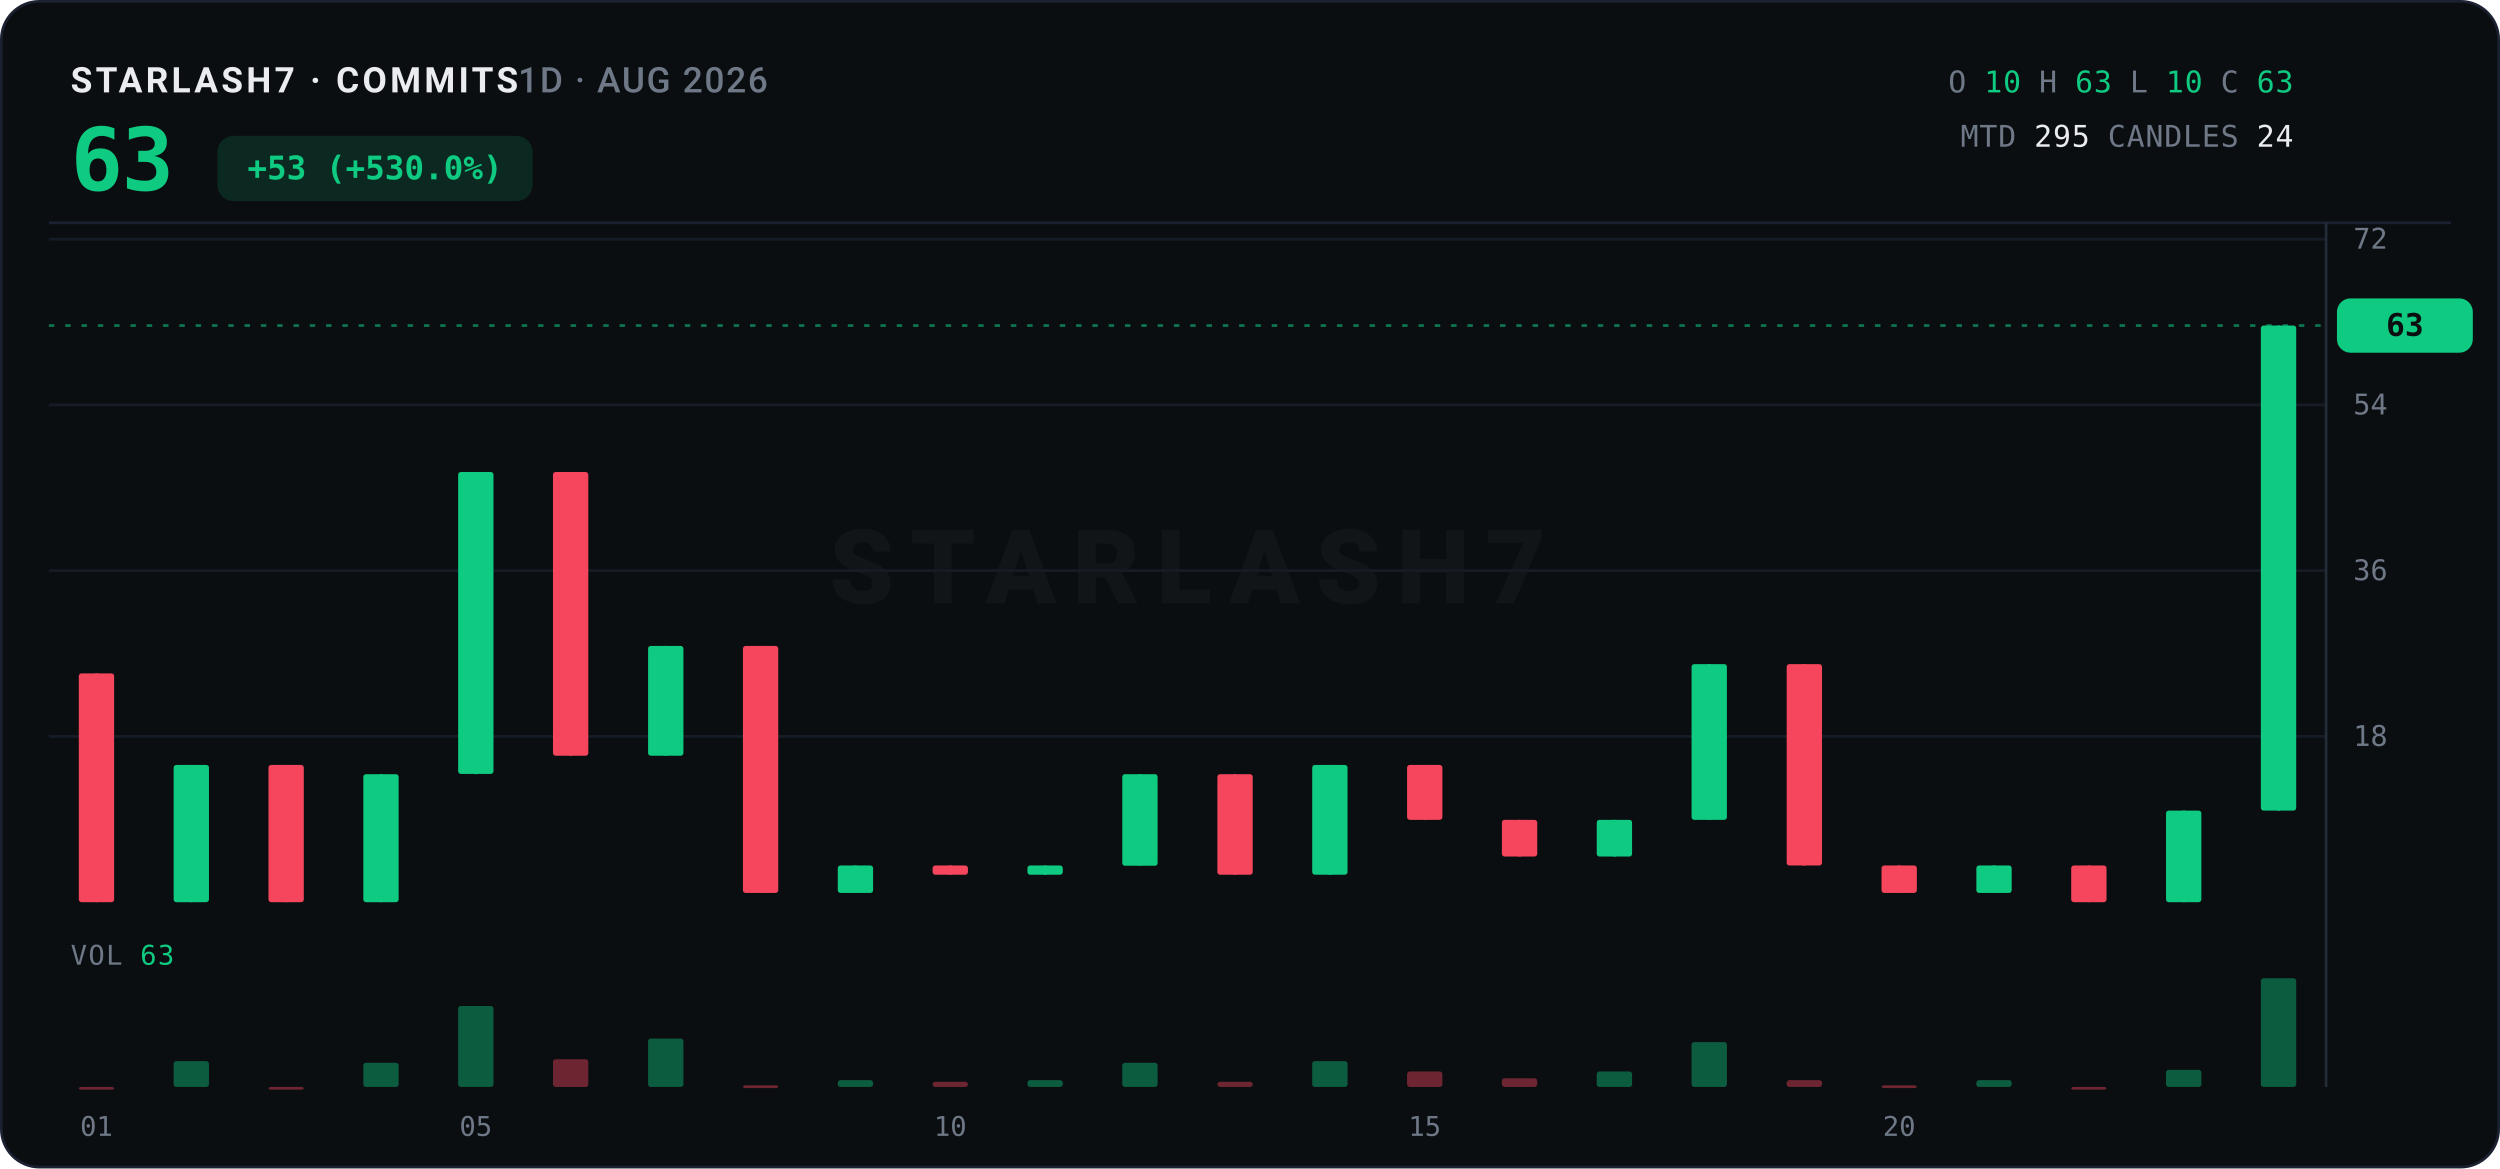
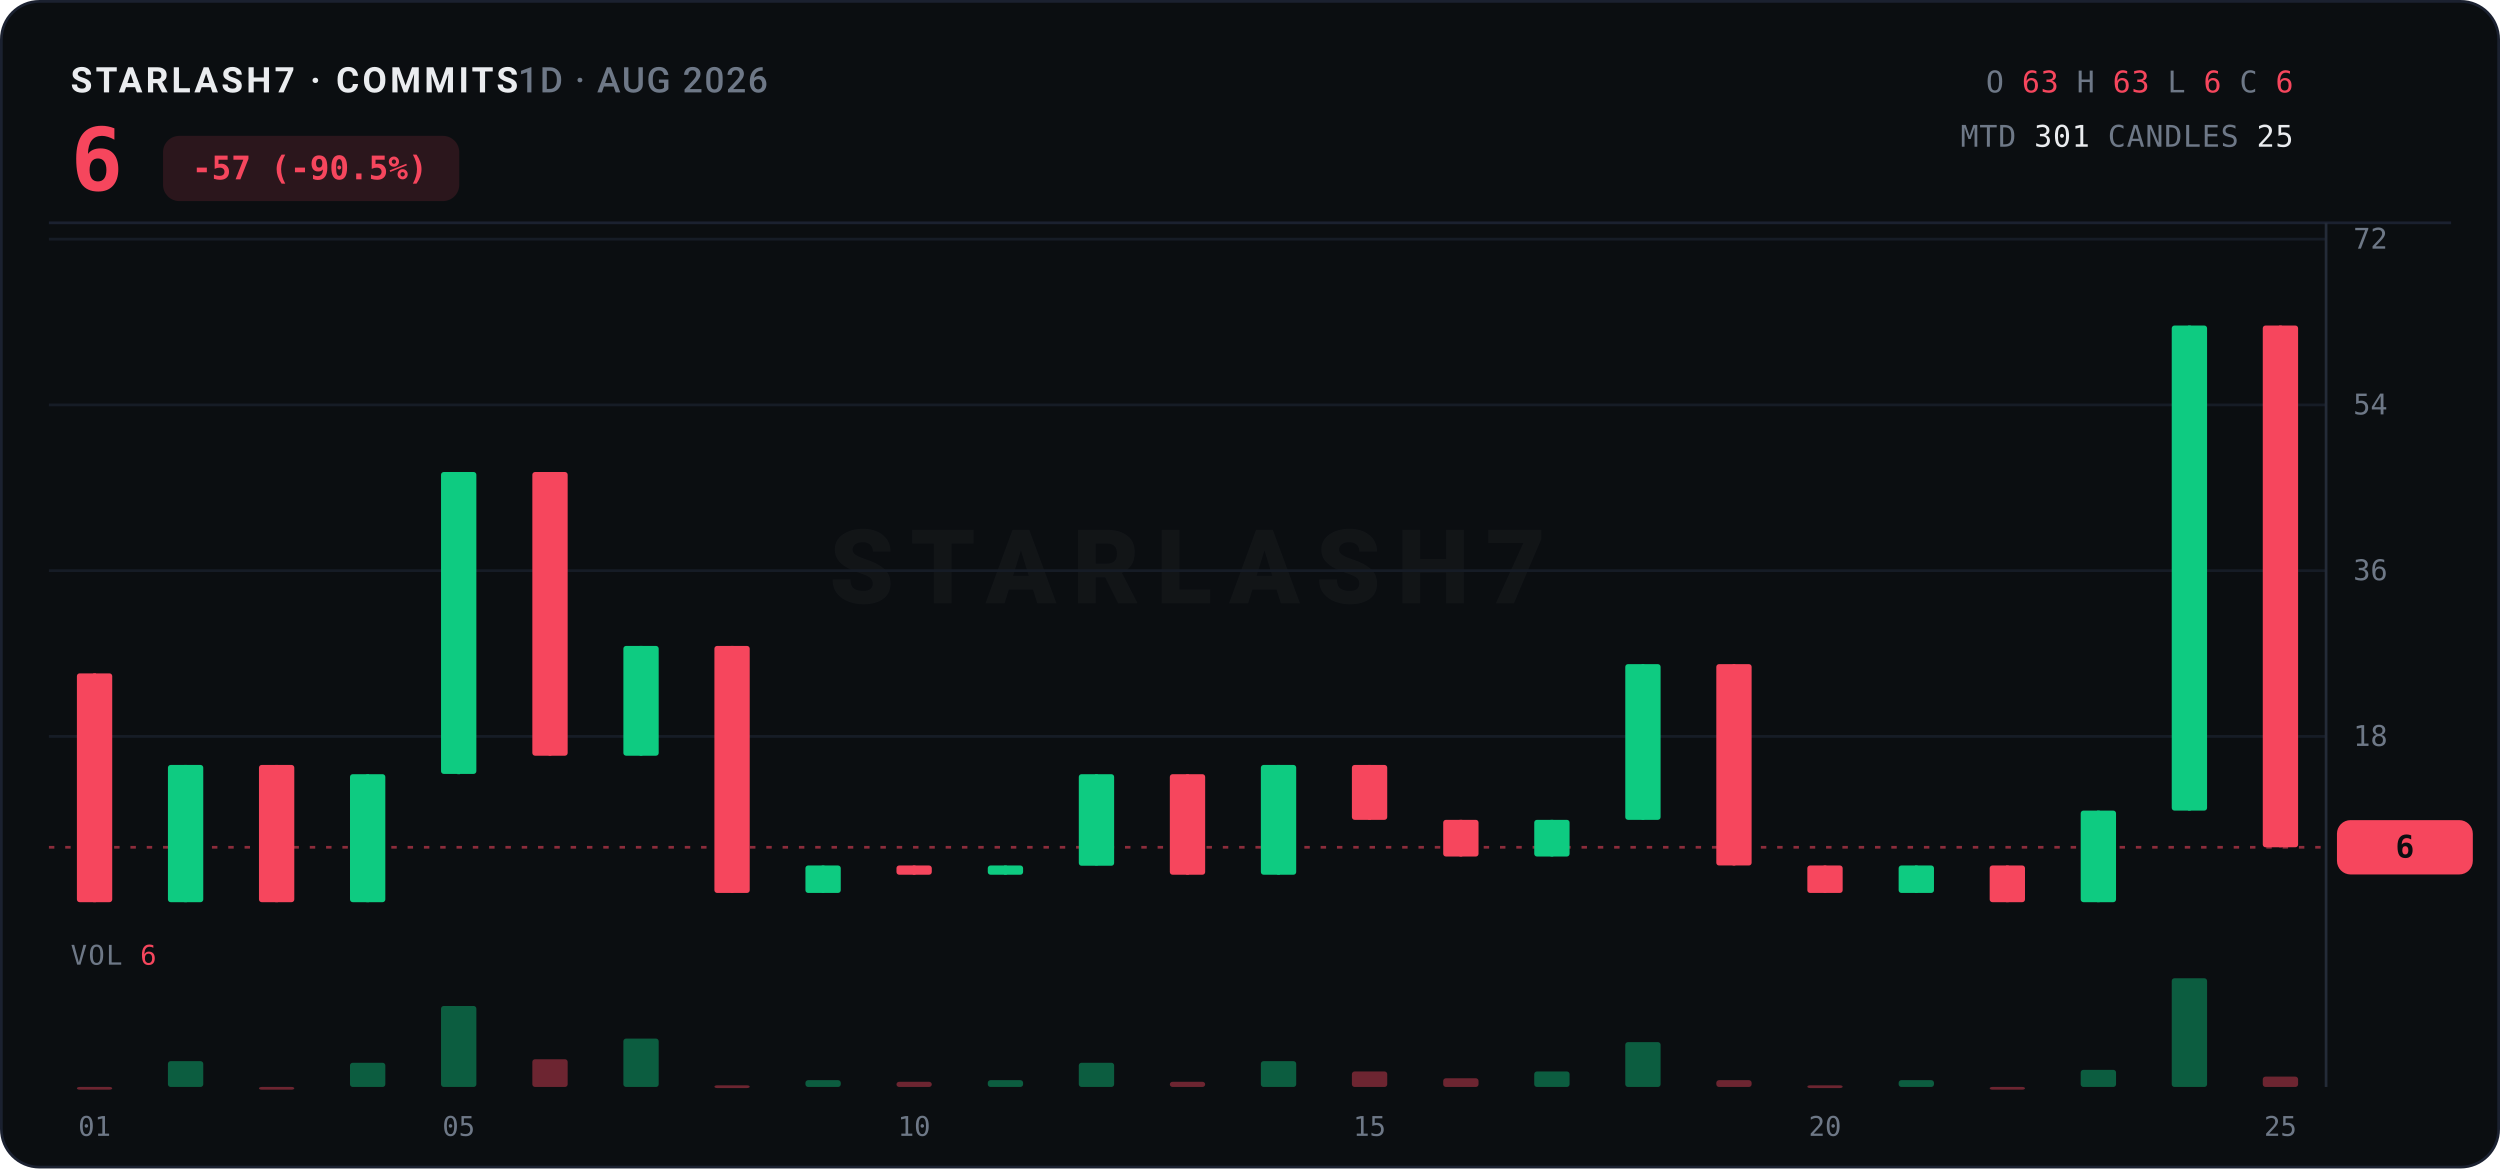
<svg xmlns="http://www.w3.org/2000/svg" width="920" height="430" viewBox="0 0 920 430">
  <rect x="0.5" y="0.5" width="919" height="429" rx="14" fill="#0B0E11" stroke="#1B2130" />
  <text x="26" y="34" font-family="ui-sans-serif,system-ui,-apple-system,'Segoe UI',Roboto,sans-serif" font-size="13" font-weight="700" letter-spacing="1.2" fill="#EAECEF">STARLASH7 · COMMITS<tspan fill="#6E7887" font-weight="500" letter-spacing="0.6">  1D · AUG 2026</tspan>
  </text>
-   <text x="26" y="70" font-family="ui-monospace,'SF Mono',SFMono-Regular,Menlo,Consolas,monospace" font-size="32" font-weight="800" fill="#0ECB81" letter-spacing="-0.5">63</text>
-   <rect x="80" y="50" width="116" height="24" rx="6" fill="#0ECB81" opacity="0.14" />
-   <text x="138" y="66" text-anchor="middle" font-family="ui-monospace,'SF Mono',SFMono-Regular,Menlo,Consolas,monospace" font-size="12" font-weight="700" fill="#0ECB81">+53 (+530.0%)</text>
+   <text x="26" y="70" font-family="ui-monospace,'SF Mono',SFMono-Regular,Menlo,Consolas,monospace" font-size="32" font-weight="800" fill="#F6465D" letter-spacing="-0.5">6</text>
+   <rect x="60" y="50" width="109" height="24" rx="6" fill="#F6465D" opacity="0.14" />
+   <text x="114" y="66" text-anchor="middle" font-family="ui-monospace,'SF Mono',SFMono-Regular,Menlo,Consolas,monospace" font-size="12" font-weight="700" fill="#F6465D">-57 (-90.5%)</text>
  <text x="844" y="34" text-anchor="end" font-family="ui-monospace,'SF Mono',SFMono-Regular,Menlo,Consolas,monospace" font-size="11" letter-spacing="0.3">
    <tspan fill="#6E7887">O</tspan>
-     <tspan fill="#0ECB81">10</tspan>
+     <tspan fill="#F6465D">63</tspan>
    <tspan fill="#6E7887">H</tspan>
-     <tspan fill="#0ECB81">63</tspan>
+     <tspan fill="#F6465D">63</tspan>
    <tspan fill="#6E7887">L</tspan>
-     <tspan fill="#0ECB81">10</tspan>
+     <tspan fill="#F6465D">6</tspan>
    <tspan fill="#6E7887">C</tspan>
-     <tspan fill="#0ECB81">63</tspan>
+     <tspan fill="#F6465D">6</tspan>
  </text>
  <text x="844" y="54" text-anchor="end" font-family="ui-monospace,'SF Mono',SFMono-Regular,Menlo,Consolas,monospace" font-size="11" letter-spacing="0.3">
    <tspan fill="#6E7887">MTD</tspan>
-     <tspan fill="#EAECEF">295</tspan>
+     <tspan fill="#EAECEF">301</tspan>
    <tspan fill="#6E7887">CANDLES</tspan>
-     <tspan fill="#EAECEF">24</tspan>
+     <tspan fill="#EAECEF">25</tspan>
  </text>
  <line x1="18" y1="82" x2="902" y2="82" stroke="#1B2130" stroke-width="1" />
  <text x="437.0" y="222.0" text-anchor="middle" font-family="ui-sans-serif,system-ui,-apple-system,'Segoe UI',Roboto,sans-serif" font-size="38" font-weight="800" letter-spacing="6" fill="#EAECEF" opacity="0.035">STARLASH7</text>
  <line x1="18" y1="271.0" x2="856" y2="271.0" stroke="#161C26" stroke-width="1" />
  <text x="866" y="274.5" font-family="ui-monospace,'SF Mono',SFMono-Regular,Menlo,Consolas,monospace" font-size="10.5" fill="#6E7887">18</text>
  <line x1="18" y1="210.0" x2="856" y2="210.0" stroke="#161C26" stroke-width="1" />
  <text x="866" y="213.5" font-family="ui-monospace,'SF Mono',SFMono-Regular,Menlo,Consolas,monospace" font-size="10.5" fill="#6E7887">36</text>
  <line x1="18" y1="149.0" x2="856" y2="149.0" stroke="#161C26" stroke-width="1" />
  <text x="866" y="152.5" font-family="ui-monospace,'SF Mono',SFMono-Regular,Menlo,Consolas,monospace" font-size="10.5" fill="#6E7887">54</text>
  <line x1="18" y1="88.0" x2="856" y2="88.0" stroke="#161C26" stroke-width="1" />
  <text x="866" y="91.5" font-family="ui-monospace,'SF Mono',SFMono-Regular,Menlo,Consolas,monospace" font-size="10.5" fill="#6E7887">72</text>
  <line x1="856" y1="82" x2="856" y2="400" stroke="#242B38" stroke-width="1" />
-   <line x1="18" y1="119.8" x2="856" y2="119.8" stroke="#0ECB81" stroke-width="1" stroke-dasharray="2 4" opacity="0.55" />
-   <rect x="860" y="109.8" width="50" height="20" rx="5" fill="#0ECB81" />
-   <text x="885.0" y="123.6" text-anchor="middle" font-family="ui-monospace,'SF Mono',SFMono-Regular,Menlo,Consolas,monospace" font-size="11.5" font-weight="800" fill="#0B0E11">63</text>
-   <line x1="35.5" y1="247.8" x2="35.5" y2="332.0" stroke="#F6465D" stroke-width="1" />
-   <rect x="29.0" y="247.8" width="13.0" height="84.2" rx="1" fill="#F6465D" />
-   <line x1="70.4" y1="281.5" x2="70.4" y2="332.0" stroke="#0ECB81" stroke-width="1" />
-   <rect x="63.9" y="281.5" width="13.0" height="50.5" rx="1" fill="#0ECB81" />
-   <line x1="105.3" y1="281.5" x2="105.3" y2="332.0" stroke="#F6465D" stroke-width="1" />
-   <rect x="98.8" y="281.5" width="13.0" height="50.5" rx="1" fill="#F6465D" />
-   <line x1="140.2" y1="284.9" x2="140.2" y2="332.0" stroke="#0ECB81" stroke-width="1" />
-   <rect x="133.7" y="284.9" width="13.0" height="47.1" rx="1" fill="#0ECB81" />
-   <line x1="175.1" y1="173.7" x2="175.1" y2="284.9" stroke="#0ECB81" stroke-width="1" />
-   <rect x="168.6" y="173.7" width="13.0" height="111.1" rx="1" fill="#0ECB81" />
-   <line x1="210.0" y1="173.7" x2="210.0" y2="278.1" stroke="#F6465D" stroke-width="1" />
-   <rect x="203.5" y="173.7" width="13.0" height="104.4" rx="1" fill="#F6465D" />
-   <line x1="245.0" y1="237.7" x2="245.0" y2="278.1" stroke="#0ECB81" stroke-width="1" />
-   <rect x="238.5" y="237.7" width="13.0" height="40.4" rx="1" fill="#0ECB81" />
-   <line x1="279.9" y1="237.7" x2="279.9" y2="328.6" stroke="#F6465D" stroke-width="1" />
-   <rect x="273.4" y="237.7" width="13.0" height="90.9" rx="1" fill="#F6465D" />
-   <line x1="314.8" y1="318.5" x2="314.8" y2="328.6" stroke="#0ECB81" stroke-width="1" />
-   <rect x="308.3" y="318.5" width="13.0" height="10.1" rx="1" fill="#0ECB81" />
-   <line x1="349.7" y1="318.5" x2="349.7" y2="321.9" stroke="#F6465D" stroke-width="1" />
-   <rect x="343.2" y="318.5" width="13.0" height="3.4" rx="1" fill="#F6465D" />
-   <line x1="384.6" y1="318.5" x2="384.6" y2="321.9" stroke="#0ECB81" stroke-width="1" />
-   <rect x="378.1" y="318.5" width="13.0" height="3.4" rx="1" fill="#0ECB81" />
-   <line x1="419.5" y1="284.9" x2="419.5" y2="318.5" stroke="#0ECB81" stroke-width="1" />
-   <rect x="413.0" y="284.9" width="13.0" height="33.7" rx="1" fill="#0ECB81" />
-   <line x1="454.5" y1="284.9" x2="454.5" y2="321.9" stroke="#F6465D" stroke-width="1" />
-   <rect x="448.0" y="284.9" width="13.0" height="37.0" rx="1" fill="#F6465D" />
-   <line x1="489.4" y1="281.5" x2="489.4" y2="321.9" stroke="#0ECB81" stroke-width="1" />
-   <rect x="482.9" y="281.5" width="13.0" height="40.4" rx="1" fill="#0ECB81" />
-   <line x1="524.3" y1="281.5" x2="524.3" y2="301.7" stroke="#F6465D" stroke-width="1" />
-   <rect x="517.8" y="281.5" width="13.0" height="20.2" rx="1" fill="#F6465D" />
-   <line x1="559.2" y1="301.7" x2="559.2" y2="315.2" stroke="#F6465D" stroke-width="1" />
-   <rect x="552.7" y="301.7" width="13.0" height="13.5" rx="1" fill="#F6465D" />
-   <line x1="594.1" y1="301.7" x2="594.1" y2="315.2" stroke="#0ECB81" stroke-width="1" />
-   <rect x="587.6" y="301.7" width="13.0" height="13.5" rx="1" fill="#0ECB81" />
-   <line x1="629.0" y1="244.4" x2="629.0" y2="301.7" stroke="#0ECB81" stroke-width="1" />
-   <rect x="622.5" y="244.4" width="13.0" height="57.3" rx="1" fill="#0ECB81" />
-   <line x1="664.0" y1="244.4" x2="664.0" y2="318.5" stroke="#F6465D" stroke-width="1" />
-   <rect x="657.5" y="244.4" width="13.0" height="74.1" rx="1" fill="#F6465D" />
-   <line x1="698.9" y1="318.5" x2="698.9" y2="328.6" stroke="#F6465D" stroke-width="1" />
-   <rect x="692.4" y="318.5" width="13.0" height="10.1" rx="1" fill="#F6465D" />
-   <line x1="733.8" y1="318.5" x2="733.8" y2="328.6" stroke="#0ECB81" stroke-width="1" />
-   <rect x="727.3" y="318.5" width="13.0" height="10.1" rx="1" fill="#0ECB81" />
-   <line x1="768.7" y1="318.5" x2="768.7" y2="332.0" stroke="#F6465D" stroke-width="1" />
-   <rect x="762.2" y="318.5" width="13.0" height="13.5" rx="1" fill="#F6465D" />
-   <line x1="803.6" y1="298.3" x2="803.6" y2="332.0" stroke="#0ECB81" stroke-width="1" />
-   <rect x="797.1" y="298.3" width="13.0" height="33.7" rx="1" fill="#0ECB81" />
-   <line x1="838.5" y1="119.8" x2="838.5" y2="298.3" stroke="#0ECB81" stroke-width="1" />
-   <rect x="832.0" y="119.8" width="13.0" height="178.5" rx="1" fill="#0ECB81" />
-   <text x="26" y="355" font-family="ui-monospace,'SF Mono',SFMono-Regular,Menlo,Consolas,monospace" font-size="10" letter-spacing="0.5" fill="#6E7887">VOL <tspan fill="#0ECB81">63</tspan>
+   <line x1="18" y1="311.8" x2="856" y2="311.8" stroke="#F6465D" stroke-width="1" stroke-dasharray="2 4" opacity="0.55" />
+   <rect x="860" y="301.8" width="50" height="20" rx="5" fill="#F6465D" />
+   <text x="885.0" y="315.6" text-anchor="middle" font-family="ui-monospace,'SF Mono',SFMono-Regular,Menlo,Consolas,monospace" font-size="11.5" font-weight="800" fill="#0B0E11">6</text>
+   <line x1="34.8" y1="247.8" x2="34.8" y2="332.0" stroke="#F6465D" stroke-width="1" />
+   <rect x="28.3" y="247.8" width="13.0" height="84.2" rx="1" fill="#F6465D" />
+   <line x1="68.3" y1="281.5" x2="68.3" y2="332.0" stroke="#0ECB81" stroke-width="1" />
+   <rect x="61.8" y="281.5" width="13.0" height="50.5" rx="1" fill="#0ECB81" />
+   <line x1="101.8" y1="281.5" x2="101.8" y2="332.0" stroke="#F6465D" stroke-width="1" />
+   <rect x="95.3" y="281.5" width="13.0" height="50.5" rx="1" fill="#F6465D" />
+   <line x1="135.3" y1="284.9" x2="135.3" y2="332.0" stroke="#0ECB81" stroke-width="1" />
+   <rect x="128.8" y="284.9" width="13.0" height="47.1" rx="1" fill="#0ECB81" />
+   <line x1="168.8" y1="173.7" x2="168.8" y2="284.9" stroke="#0ECB81" stroke-width="1" />
+   <rect x="162.3" y="173.7" width="13.0" height="111.1" rx="1" fill="#0ECB81" />
+   <line x1="202.4" y1="173.7" x2="202.4" y2="278.1" stroke="#F6465D" stroke-width="1" />
+   <rect x="195.9" y="173.7" width="13.0" height="104.4" rx="1" fill="#F6465D" />
+   <line x1="235.9" y1="237.7" x2="235.9" y2="278.1" stroke="#0ECB81" stroke-width="1" />
+   <rect x="229.4" y="237.7" width="13.0" height="40.4" rx="1" fill="#0ECB81" />
+   <line x1="269.4" y1="237.7" x2="269.4" y2="328.6" stroke="#F6465D" stroke-width="1" />
+   <rect x="262.9" y="237.7" width="13.0" height="90.9" rx="1" fill="#F6465D" />
+   <line x1="302.9" y1="318.5" x2="302.9" y2="328.6" stroke="#0ECB81" stroke-width="1" />
+   <rect x="296.4" y="318.5" width="13.0" height="10.1" rx="1" fill="#0ECB81" />
+   <line x1="336.4" y1="318.5" x2="336.4" y2="321.9" stroke="#F6465D" stroke-width="1" />
+   <rect x="329.9" y="318.5" width="13.0" height="3.4" rx="1" fill="#F6465D" />
+   <line x1="370.0" y1="318.5" x2="370.0" y2="321.9" stroke="#0ECB81" stroke-width="1" />
+   <rect x="363.5" y="318.5" width="13.0" height="3.4" rx="1" fill="#0ECB81" />
+   <line x1="403.5" y1="284.9" x2="403.5" y2="318.5" stroke="#0ECB81" stroke-width="1" />
+   <rect x="397.0" y="284.9" width="13.0" height="33.7" rx="1" fill="#0ECB81" />
+   <line x1="437.0" y1="284.9" x2="437.0" y2="321.9" stroke="#F6465D" stroke-width="1" />
+   <rect x="430.5" y="284.9" width="13.0" height="37.0" rx="1" fill="#F6465D" />
+   <line x1="470.5" y1="281.5" x2="470.5" y2="321.9" stroke="#0ECB81" stroke-width="1" />
+   <rect x="464.0" y="281.5" width="13.0" height="40.4" rx="1" fill="#0ECB81" />
+   <line x1="504.0" y1="281.5" x2="504.0" y2="301.7" stroke="#F6465D" stroke-width="1" />
+   <rect x="497.5" y="281.5" width="13.0" height="20.2" rx="1" fill="#F6465D" />
+   <line x1="537.6" y1="301.7" x2="537.6" y2="315.2" stroke="#F6465D" stroke-width="1" />
+   <rect x="531.1" y="301.7" width="13.0" height="13.5" rx="1" fill="#F6465D" />
+   <line x1="571.1" y1="301.7" x2="571.1" y2="315.2" stroke="#0ECB81" stroke-width="1" />
+   <rect x="564.6" y="301.7" width="13.0" height="13.5" rx="1" fill="#0ECB81" />
+   <line x1="604.6" y1="244.4" x2="604.6" y2="301.7" stroke="#0ECB81" stroke-width="1" />
+   <rect x="598.1" y="244.4" width="13.0" height="57.3" rx="1" fill="#0ECB81" />
+   <line x1="638.1" y1="244.4" x2="638.1" y2="318.5" stroke="#F6465D" stroke-width="1" />
+   <rect x="631.6" y="244.4" width="13.0" height="74.1" rx="1" fill="#F6465D" />
+   <line x1="671.6" y1="318.5" x2="671.6" y2="328.6" stroke="#F6465D" stroke-width="1" />
+   <rect x="665.1" y="318.5" width="13.0" height="10.1" rx="1" fill="#F6465D" />
+   <line x1="705.2" y1="318.5" x2="705.2" y2="328.6" stroke="#0ECB81" stroke-width="1" />
+   <rect x="698.7" y="318.5" width="13.0" height="10.1" rx="1" fill="#0ECB81" />
+   <line x1="738.7" y1="318.5" x2="738.7" y2="332.0" stroke="#F6465D" stroke-width="1" />
+   <rect x="732.2" y="318.5" width="13.0" height="13.5" rx="1" fill="#F6465D" />
+   <line x1="772.2" y1="298.3" x2="772.2" y2="332.0" stroke="#0ECB81" stroke-width="1" />
+   <rect x="765.7" y="298.3" width="13.0" height="33.7" rx="1" fill="#0ECB81" />
+   <line x1="805.7" y1="119.8" x2="805.7" y2="298.3" stroke="#0ECB81" stroke-width="1" />
+   <rect x="799.2" y="119.8" width="13.0" height="178.5" rx="1" fill="#0ECB81" />
+   <line x1="839.2" y1="119.8" x2="839.2" y2="311.8" stroke="#F6465D" stroke-width="1" />
+   <rect x="832.7" y="119.8" width="13.0" height="192.0" rx="1" fill="#F6465D" />
+   <text x="26" y="355" font-family="ui-monospace,'SF Mono',SFMono-Regular,Menlo,Consolas,monospace" font-size="10" letter-spacing="0.5" fill="#6E7887">VOL <tspan fill="#F6465D">6</tspan>
  </text>
-   <rect x="29.0" y="400.0" width="13.0" height="1.0" rx="1" fill="#F6465D" opacity="0.42" />
-   <rect x="63.9" y="390.5" width="13.0" height="9.5" rx="1" fill="#0ECB81" opacity="0.42" />
-   <rect x="98.8" y="400.0" width="13.0" height="1.0" rx="1" fill="#F6465D" opacity="0.42" />
-   <rect x="133.7" y="391.1" width="13.0" height="8.9" rx="1" fill="#0ECB81" opacity="0.42" />
-   <rect x="168.6" y="370.2" width="13.0" height="29.8" rx="1" fill="#0ECB81" opacity="0.42" />
-   <rect x="203.5" y="389.8" width="13.0" height="10.2" rx="1" fill="#F6465D" opacity="0.42" />
-   <rect x="238.5" y="382.2" width="13.0" height="17.8" rx="1" fill="#0ECB81" opacity="0.42" />
-   <rect x="273.4" y="399.4" width="13.0" height="1.0" rx="1" fill="#F6465D" opacity="0.42" />
-   <rect x="308.3" y="397.5" width="13.0" height="2.5" rx="1" fill="#0ECB81" opacity="0.42" />
-   <rect x="343.2" y="398.1" width="13.0" height="1.9" rx="1" fill="#F6465D" opacity="0.42" />
-   <rect x="378.1" y="397.5" width="13.0" height="2.5" rx="1" fill="#0ECB81" opacity="0.42" />
-   <rect x="413.0" y="391.1" width="13.0" height="8.9" rx="1" fill="#0ECB81" opacity="0.42" />
-   <rect x="448.0" y="398.1" width="13.0" height="1.9" rx="1" fill="#F6465D" opacity="0.42" />
-   <rect x="482.9" y="390.5" width="13.0" height="9.5" rx="1" fill="#0ECB81" opacity="0.42" />
-   <rect x="517.8" y="394.3" width="13.0" height="5.7" rx="1" fill="#F6465D" opacity="0.42" />
-   <rect x="552.7" y="396.8" width="13.0" height="3.2" rx="1" fill="#F6465D" opacity="0.42" />
-   <rect x="587.6" y="394.3" width="13.0" height="5.7" rx="1" fill="#0ECB81" opacity="0.42" />
-   <rect x="622.5" y="383.5" width="13.0" height="16.5" rx="1" fill="#0ECB81" opacity="0.42" />
-   <rect x="657.5" y="397.5" width="13.0" height="2.5" rx="1" fill="#F6465D" opacity="0.42" />
-   <rect x="692.4" y="399.4" width="13.0" height="1.0" rx="1" fill="#F6465D" opacity="0.42" />
-   <rect x="727.3" y="397.5" width="13.0" height="2.5" rx="1" fill="#0ECB81" opacity="0.42" />
-   <rect x="762.2" y="400.0" width="13.0" height="1.0" rx="1" fill="#F6465D" opacity="0.42" />
-   <rect x="797.1" y="393.7" width="13.0" height="6.3" rx="1" fill="#0ECB81" opacity="0.42" />
-   <rect x="832.0" y="360.0" width="13.0" height="40.0" rx="1" fill="#0ECB81" opacity="0.42" />
-   <text x="35.5" y="418" text-anchor="middle" font-family="ui-monospace,'SF Mono',SFMono-Regular,Menlo,Consolas,monospace" font-size="10" fill="#6E7887">01</text>
-   <text x="175.1" y="418" text-anchor="middle" font-family="ui-monospace,'SF Mono',SFMono-Regular,Menlo,Consolas,monospace" font-size="10" fill="#6E7887">05</text>
-   <text x="349.7" y="418" text-anchor="middle" font-family="ui-monospace,'SF Mono',SFMono-Regular,Menlo,Consolas,monospace" font-size="10" fill="#6E7887">10</text>
-   <text x="524.3" y="418" text-anchor="middle" font-family="ui-monospace,'SF Mono',SFMono-Regular,Menlo,Consolas,monospace" font-size="10" fill="#6E7887">15</text>
-   <text x="698.9" y="418" text-anchor="middle" font-family="ui-monospace,'SF Mono',SFMono-Regular,Menlo,Consolas,monospace" font-size="10" fill="#6E7887">20</text>
+   <rect x="28.3" y="400.0" width="13.0" height="1.0" rx="1" fill="#F6465D" opacity="0.42" />
+   <rect x="61.8" y="390.5" width="13.0" height="9.5" rx="1" fill="#0ECB81" opacity="0.42" />
+   <rect x="95.3" y="400.0" width="13.0" height="1.0" rx="1" fill="#F6465D" opacity="0.42" />
+   <rect x="128.8" y="391.1" width="13.0" height="8.9" rx="1" fill="#0ECB81" opacity="0.42" />
+   <rect x="162.3" y="370.2" width="13.0" height="29.8" rx="1" fill="#0ECB81" opacity="0.42" />
+   <rect x="195.9" y="389.8" width="13.0" height="10.2" rx="1" fill="#F6465D" opacity="0.42" />
+   <rect x="229.4" y="382.2" width="13.0" height="17.8" rx="1" fill="#0ECB81" opacity="0.42" />
+   <rect x="262.9" y="399.4" width="13.0" height="1.0" rx="1" fill="#F6465D" opacity="0.42" />
+   <rect x="296.4" y="397.5" width="13.0" height="2.5" rx="1" fill="#0ECB81" opacity="0.42" />
+   <rect x="329.9" y="398.1" width="13.0" height="1.9" rx="1" fill="#F6465D" opacity="0.42" />
+   <rect x="363.5" y="397.5" width="13.0" height="2.5" rx="1" fill="#0ECB81" opacity="0.42" />
+   <rect x="397.0" y="391.1" width="13.0" height="8.9" rx="1" fill="#0ECB81" opacity="0.42" />
+   <rect x="430.5" y="398.1" width="13.0" height="1.9" rx="1" fill="#F6465D" opacity="0.42" />
+   <rect x="464.0" y="390.5" width="13.0" height="9.5" rx="1" fill="#0ECB81" opacity="0.42" />
+   <rect x="497.5" y="394.3" width="13.0" height="5.7" rx="1" fill="#F6465D" opacity="0.42" />
+   <rect x="531.1" y="396.8" width="13.0" height="3.2" rx="1" fill="#F6465D" opacity="0.42" />
+   <rect x="564.6" y="394.3" width="13.0" height="5.7" rx="1" fill="#0ECB81" opacity="0.42" />
+   <rect x="598.1" y="383.5" width="13.0" height="16.5" rx="1" fill="#0ECB81" opacity="0.42" />
+   <rect x="631.6" y="397.5" width="13.0" height="2.5" rx="1" fill="#F6465D" opacity="0.42" />
+   <rect x="665.1" y="399.4" width="13.0" height="1.0" rx="1" fill="#F6465D" opacity="0.42" />
+   <rect x="698.7" y="397.5" width="13.0" height="2.5" rx="1" fill="#0ECB81" opacity="0.42" />
+   <rect x="732.2" y="400.0" width="13.0" height="1.0" rx="1" fill="#F6465D" opacity="0.42" />
+   <rect x="765.7" y="393.7" width="13.0" height="6.3" rx="1" fill="#0ECB81" opacity="0.42" />
+   <rect x="799.2" y="360.0" width="13.0" height="40.0" rx="1" fill="#0ECB81" opacity="0.42" />
+   <rect x="832.7" y="396.2" width="13.0" height="3.8" rx="1" fill="#F6465D" opacity="0.42" />
+   <text x="34.8" y="418" text-anchor="middle" font-family="ui-monospace,'SF Mono',SFMono-Regular,Menlo,Consolas,monospace" font-size="10" fill="#6E7887">01</text>
+   <text x="168.8" y="418" text-anchor="middle" font-family="ui-monospace,'SF Mono',SFMono-Regular,Menlo,Consolas,monospace" font-size="10" fill="#6E7887">05</text>
+   <text x="336.4" y="418" text-anchor="middle" font-family="ui-monospace,'SF Mono',SFMono-Regular,Menlo,Consolas,monospace" font-size="10" fill="#6E7887">10</text>
+   <text x="504.0" y="418" text-anchor="middle" font-family="ui-monospace,'SF Mono',SFMono-Regular,Menlo,Consolas,monospace" font-size="10" fill="#6E7887">15</text>
+   <text x="671.6" y="418" text-anchor="middle" font-family="ui-monospace,'SF Mono',SFMono-Regular,Menlo,Consolas,monospace" font-size="10" fill="#6E7887">20</text>
+   <text x="839.2" y="418" text-anchor="middle" font-family="ui-monospace,'SF Mono',SFMono-Regular,Menlo,Consolas,monospace" font-size="10" fill="#6E7887">25</text>
</svg>
